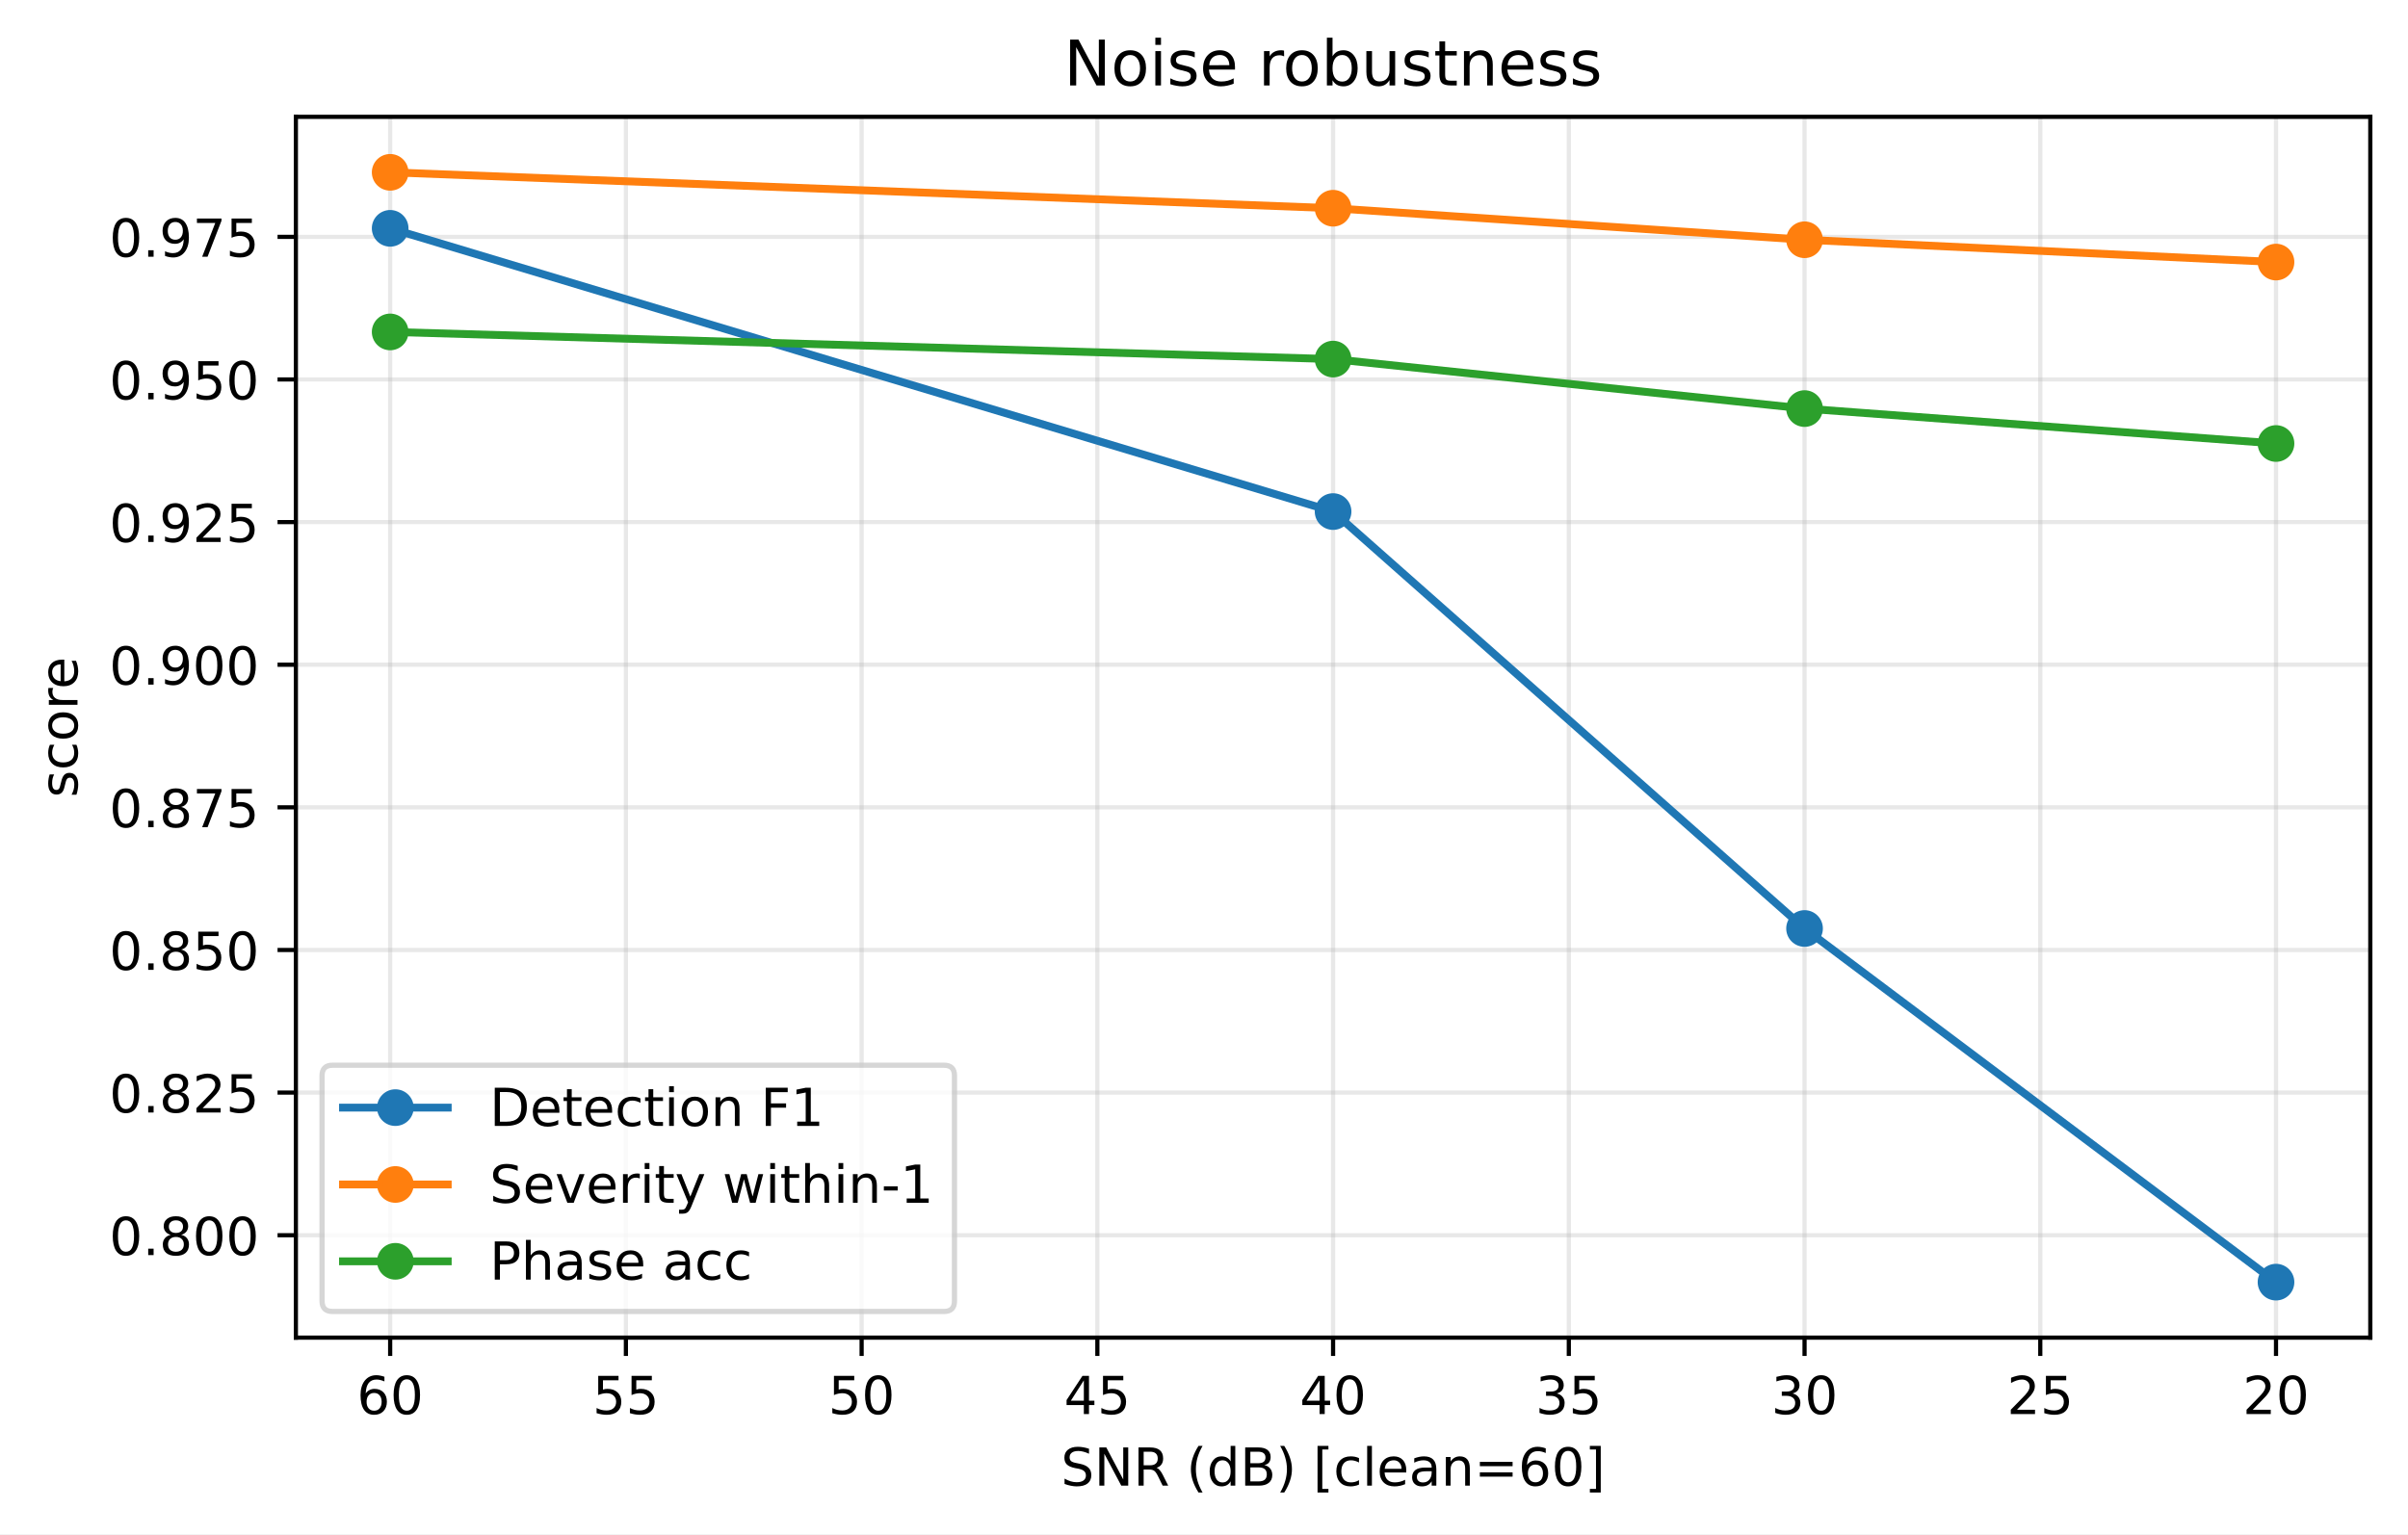
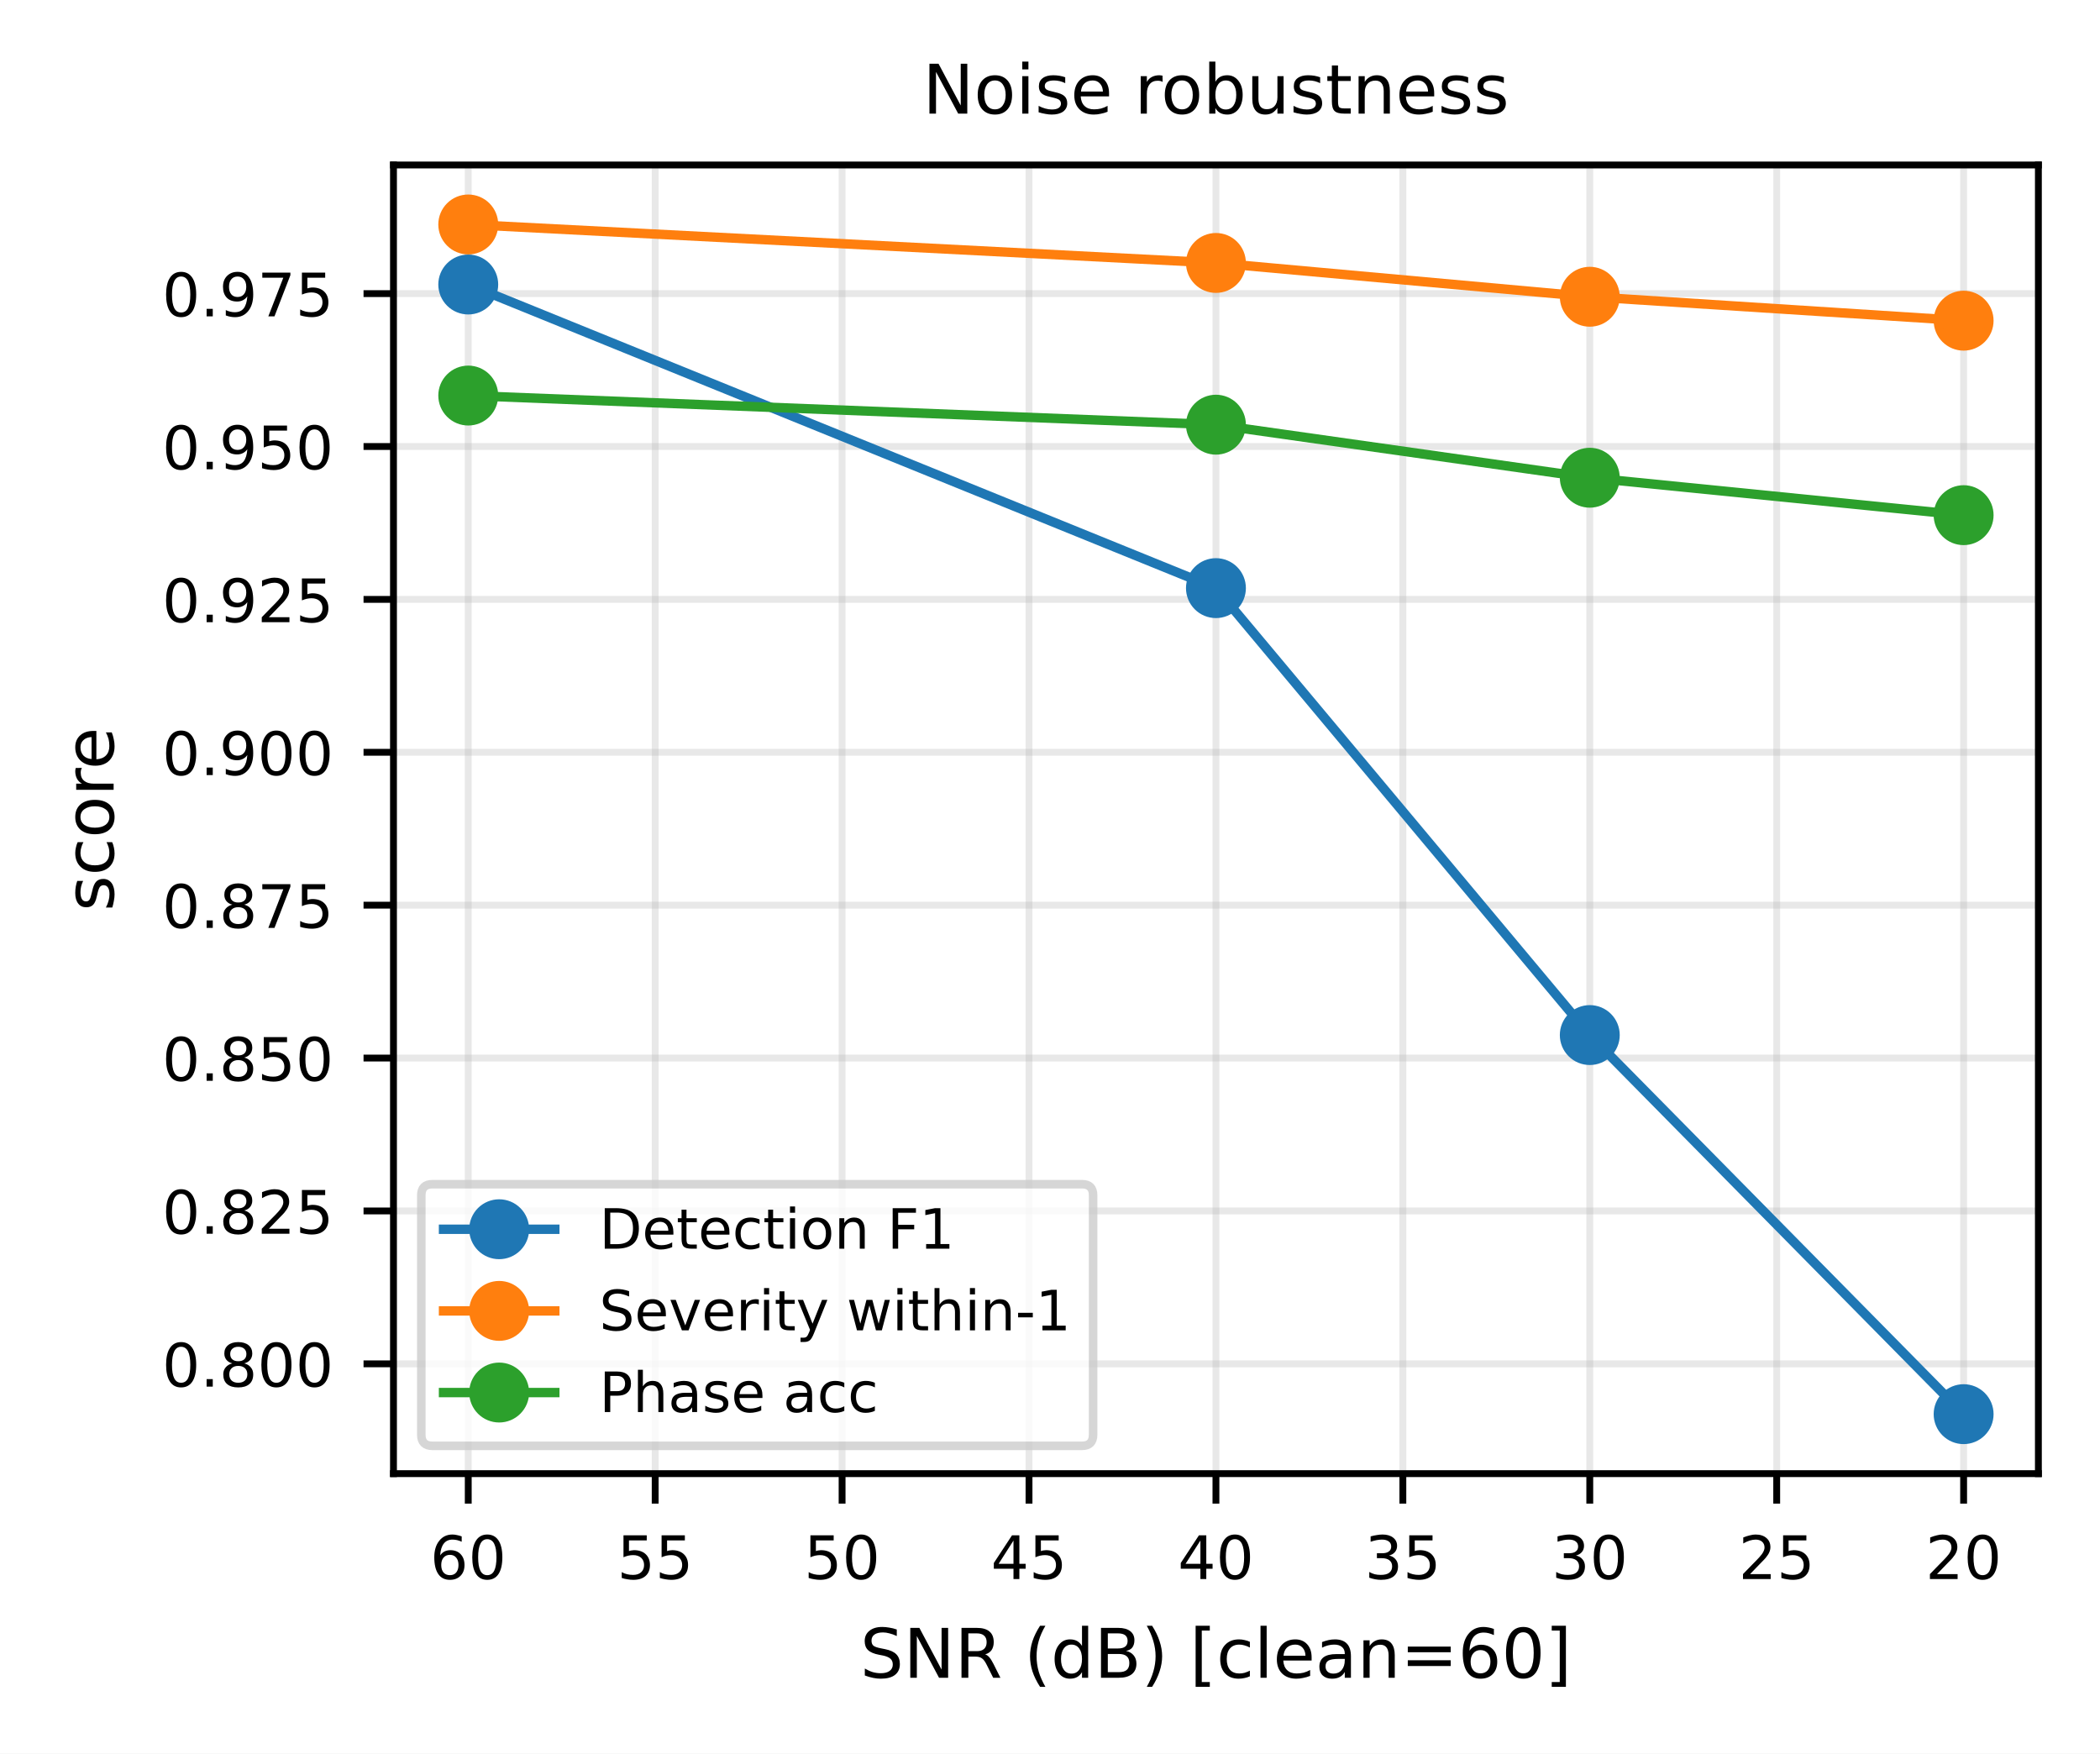
- <svg xmlns="http://www.w3.org/2000/svg" xmlns:xlink="http://www.w3.org/1999/xlink" width="459.881pt" height="293.074pt" viewBox="0 0 459.881 293.074" version="1.1">
+ <svg xmlns="http://www.w3.org/2000/svg" xmlns:xlink="http://www.w3.org/1999/xlink" width="245.402pt" height="204.916pt" viewBox="0 0 245.402 204.916" version="1.1">
  <defs>
    <style type="text/css">*{stroke-linejoin: round; stroke-linecap: butt}</style>
  </defs>
  <g id="figure_1">
    <g id="patch_1">
-       <path d="M 0 293.074  L 459.881 293.074  L 459.881 0  L 0 0  z " style="fill: #ffffff" />
+       <path d="M 0 204.916  L 245.402 204.916  L 245.402 0  L 0 0  z " style="fill: #ffffff" />
    </g>
    <g id="axes_1">
      <g id="patch_2">
-         <path d="M 56.506 255.518  L 452.681 255.518  L 452.681 22.318  L 56.506 22.318  z " style="fill: #ffffff" />
+         <path d="M 45.982 172.199  L 238.202 172.199  L 238.202 19.279  L 45.982 19.279  z " style="fill: #ffffff" />
      </g>
      <g id="matplotlib.axis_1">
        <g id="xtick_1">
          <g id="line2d_1">
-             <path d="M 434.673 255.518  L 434.673 22.318  " clip-path="url(#pcc6ae37f06)" style="fill: none; stroke: #b0b0b0; stroke-opacity: 0.3; stroke-width: 0.8; stroke-linecap: square" />
+             <path d="M 229.465 172.199  L 229.465 19.279  " clip-path="url(#p722c5119fc)" style="fill: none; stroke: #b0b0b0; stroke-opacity: 0.3; stroke-width: 0.8; stroke-linecap: square" />
          </g>
          <g id="line2d_2">
            <defs>
-               <path id="m6689cdfd81" d="M 0 0  L 0 3.5  " style="stroke: #000000; stroke-width: 0.8" />
+               <path id="mce02cebd17" d="M 0 0  L 0 3.5  " style="stroke: #000000; stroke-width: 0.8" />
            </defs>
            <g>
-               <use xlink:href="#m6689cdfd81" x="434.673" y="255.518" style="stroke: #000000; stroke-width: 0.8" />
+               <use xlink:href="#mce02cebd17" x="229.465" y="172.199" style="stroke: #000000; stroke-width: 0.8" />
            </g>
          </g>
          <g id="text_1">
-             <text style="font-size: 10px; font-family: 'DejaVu Sans', 'Bitstream Vera Sans', 'Computer Modern Sans Serif', 'Lucida Grande', 'Verdana', 'Geneva', 'Lucid', 'Arial', 'Helvetica', 'Avant Garde', sans-serif; text-anchor: middle" x="434.673" y="270.117" transform="rotate(-0 434.6733 270.1166)">20</text>
+             <text style="font-size: 7px; font-family: 'DejaVu Sans', 'Bitstream Vera Sans', 'Computer Modern Sans Serif', 'Lucida Grande', 'Verdana', 'Geneva', 'Lucid', 'Arial', 'Helvetica', 'Avant Garde', sans-serif; text-anchor: middle" x="229.465" y="184.518" transform="rotate(-0 229.4649 184.5177)">20</text>
          </g>
        </g>
        <g id="xtick_2">
          <g id="line2d_3">
-             <path d="M 389.653 255.518  L 389.653 22.318  " clip-path="url(#pcc6ae37f06)" style="fill: none; stroke: #b0b0b0; stroke-opacity: 0.3; stroke-width: 0.8; stroke-linecap: square" />
+             <path d="M 207.622 172.199  L 207.622 19.279  " clip-path="url(#p722c5119fc)" style="fill: none; stroke: #b0b0b0; stroke-opacity: 0.3; stroke-width: 0.8; stroke-linecap: square" />
          </g>
          <g id="line2d_4">
            <g>
-               <use xlink:href="#m6689cdfd81" x="389.653" y="255.518" style="stroke: #000000; stroke-width: 0.8" />
+               <use xlink:href="#mce02cebd17" x="207.622" y="172.199" style="stroke: #000000; stroke-width: 0.8" />
            </g>
          </g>
          <g id="text_2">
-             <text style="font-size: 10px; font-family: 'DejaVu Sans', 'Bitstream Vera Sans', 'Computer Modern Sans Serif', 'Lucida Grande', 'Verdana', 'Geneva', 'Lucid', 'Arial', 'Helvetica', 'Avant Garde', sans-serif; text-anchor: middle" x="389.653" y="270.117" transform="rotate(-0 389.6534 270.1166)">25</text>
+             <text style="font-size: 7px; font-family: 'DejaVu Sans', 'Bitstream Vera Sans', 'Computer Modern Sans Serif', 'Lucida Grande', 'Verdana', 'Geneva', 'Lucid', 'Arial', 'Helvetica', 'Avant Garde', sans-serif; text-anchor: middle" x="207.622" y="184.518" transform="rotate(-0 207.6217 184.5177)">25</text>
          </g>
        </g>
        <g id="xtick_3">
          <g id="line2d_5">
-             <path d="M 344.634 255.518  L 344.634 22.318  " clip-path="url(#pcc6ae37f06)" style="fill: none; stroke: #b0b0b0; stroke-opacity: 0.3; stroke-width: 0.8; stroke-linecap: square" />
+             <path d="M 185.779 172.199  L 185.779 19.279  " clip-path="url(#p722c5119fc)" style="fill: none; stroke: #b0b0b0; stroke-opacity: 0.3; stroke-width: 0.8; stroke-linecap: square" />
          </g>
          <g id="line2d_6">
            <g>
-               <use xlink:href="#m6689cdfd81" x="344.634" y="255.518" style="stroke: #000000; stroke-width: 0.8" />
+               <use xlink:href="#mce02cebd17" x="185.779" y="172.199" style="stroke: #000000; stroke-width: 0.8" />
            </g>
          </g>
          <g id="text_3">
-             <text style="font-size: 10px; font-family: 'DejaVu Sans', 'Bitstream Vera Sans', 'Computer Modern Sans Serif', 'Lucida Grande', 'Verdana', 'Geneva', 'Lucid', 'Arial', 'Helvetica', 'Avant Garde', sans-serif; text-anchor: middle" x="344.634" y="270.117" transform="rotate(-0 344.6335 270.1166)">30</text>
+             <text style="font-size: 7px; font-family: 'DejaVu Sans', 'Bitstream Vera Sans', 'Computer Modern Sans Serif', 'Lucida Grande', 'Verdana', 'Geneva', 'Lucid', 'Arial', 'Helvetica', 'Avant Garde', sans-serif; text-anchor: middle" x="185.779" y="184.518" transform="rotate(-0 185.7786 184.5177)">30</text>
          </g>
        </g>
        <g id="xtick_4">
          <g id="line2d_7">
-             <path d="M 299.614 255.518  L 299.614 22.318  " clip-path="url(#pcc6ae37f06)" style="fill: none; stroke: #b0b0b0; stroke-opacity: 0.3; stroke-width: 0.8; stroke-linecap: square" />
+             <path d="M 163.935 172.199  L 163.935 19.279  " clip-path="url(#p722c5119fc)" style="fill: none; stroke: #b0b0b0; stroke-opacity: 0.3; stroke-width: 0.8; stroke-linecap: square" />
          </g>
          <g id="line2d_8">
            <g>
-               <use xlink:href="#m6689cdfd81" x="299.614" y="255.518" style="stroke: #000000; stroke-width: 0.8" />
+               <use xlink:href="#mce02cebd17" x="163.935" y="172.199" style="stroke: #000000; stroke-width: 0.8" />
            </g>
          </g>
          <g id="text_4">
-             <text style="font-size: 10px; font-family: 'DejaVu Sans', 'Bitstream Vera Sans', 'Computer Modern Sans Serif', 'Lucida Grande', 'Verdana', 'Geneva', 'Lucid', 'Arial', 'Helvetica', 'Avant Garde', sans-serif; text-anchor: middle" x="299.614" y="270.117" transform="rotate(-0 299.6136 270.1166)">35</text>
+             <text style="font-size: 7px; font-family: 'DejaVu Sans', 'Bitstream Vera Sans', 'Computer Modern Sans Serif', 'Lucida Grande', 'Verdana', 'Geneva', 'Lucid', 'Arial', 'Helvetica', 'Avant Garde', sans-serif; text-anchor: middle" x="163.935" y="184.518" transform="rotate(-0 163.9354 184.5177)">35</text>
          </g>
        </g>
        <g id="xtick_5">
          <g id="line2d_9">
-             <path d="M 254.594 255.518  L 254.594 22.318  " clip-path="url(#pcc6ae37f06)" style="fill: none; stroke: #b0b0b0; stroke-opacity: 0.3; stroke-width: 0.8; stroke-linecap: square" />
+             <path d="M 142.092 172.199  L 142.092 19.279  " clip-path="url(#p722c5119fc)" style="fill: none; stroke: #b0b0b0; stroke-opacity: 0.3; stroke-width: 0.8; stroke-linecap: square" />
          </g>
          <g id="line2d_10">
            <g>
-               <use xlink:href="#m6689cdfd81" x="254.594" y="255.518" style="stroke: #000000; stroke-width: 0.8" />
+               <use xlink:href="#mce02cebd17" x="142.092" y="172.199" style="stroke: #000000; stroke-width: 0.8" />
            </g>
          </g>
          <g id="text_5">
-             <text style="font-size: 10px; font-family: 'DejaVu Sans', 'Bitstream Vera Sans', 'Computer Modern Sans Serif', 'Lucida Grande', 'Verdana', 'Geneva', 'Lucid', 'Arial', 'Helvetica', 'Avant Garde', sans-serif; text-anchor: middle" x="254.594" y="270.117" transform="rotate(-0 254.5938 270.1166)">40</text>
+             <text style="font-size: 7px; font-family: 'DejaVu Sans', 'Bitstream Vera Sans', 'Computer Modern Sans Serif', 'Lucida Grande', 'Verdana', 'Geneva', 'Lucid', 'Arial', 'Helvetica', 'Avant Garde', sans-serif; text-anchor: middle" x="142.092" y="184.518" transform="rotate(-0 142.0922 184.5177)">40</text>
          </g>
        </g>
        <g id="xtick_6">
          <g id="line2d_11">
-             <path d="M 209.574 255.518  L 209.574 22.318  " clip-path="url(#pcc6ae37f06)" style="fill: none; stroke: #b0b0b0; stroke-opacity: 0.3; stroke-width: 0.8; stroke-linecap: square" />
+             <path d="M 120.249 172.199  L 120.249 19.279  " clip-path="url(#p722c5119fc)" style="fill: none; stroke: #b0b0b0; stroke-opacity: 0.3; stroke-width: 0.8; stroke-linecap: square" />
          </g>
          <g id="line2d_12">
            <g>
-               <use xlink:href="#m6689cdfd81" x="209.574" y="255.518" style="stroke: #000000; stroke-width: 0.8" />
+               <use xlink:href="#mce02cebd17" x="120.249" y="172.199" style="stroke: #000000; stroke-width: 0.8" />
            </g>
          </g>
          <g id="text_6">
-             <text style="font-size: 10px; font-family: 'DejaVu Sans', 'Bitstream Vera Sans', 'Computer Modern Sans Serif', 'Lucida Grande', 'Verdana', 'Geneva', 'Lucid', 'Arial', 'Helvetica', 'Avant Garde', sans-serif; text-anchor: middle" x="209.574" y="270.117" transform="rotate(-0 209.5739 270.1166)">45</text>
+             <text style="font-size: 7px; font-family: 'DejaVu Sans', 'Bitstream Vera Sans', 'Computer Modern Sans Serif', 'Lucida Grande', 'Verdana', 'Geneva', 'Lucid', 'Arial', 'Helvetica', 'Avant Garde', sans-serif; text-anchor: middle" x="120.249" y="184.518" transform="rotate(-0 120.249 184.5177)">45</text>
          </g>
        </g>
        <g id="xtick_7">
          <g id="line2d_13">
-             <path d="M 164.554 255.518  L 164.554 22.318  " clip-path="url(#pcc6ae37f06)" style="fill: none; stroke: #b0b0b0; stroke-opacity: 0.3; stroke-width: 0.8; stroke-linecap: square" />
+             <path d="M 98.406 172.199  L 98.406 19.279  " clip-path="url(#p722c5119fc)" style="fill: none; stroke: #b0b0b0; stroke-opacity: 0.3; stroke-width: 0.8; stroke-linecap: square" />
          </g>
          <g id="line2d_14">
            <g>
-               <use xlink:href="#m6689cdfd81" x="164.554" y="255.518" style="stroke: #000000; stroke-width: 0.8" />
+               <use xlink:href="#mce02cebd17" x="98.406" y="172.199" style="stroke: #000000; stroke-width: 0.8" />
            </g>
          </g>
          <g id="text_7">
-             <text style="font-size: 10px; font-family: 'DejaVu Sans', 'Bitstream Vera Sans', 'Computer Modern Sans Serif', 'Lucida Grande', 'Verdana', 'Geneva', 'Lucid', 'Arial', 'Helvetica', 'Avant Garde', sans-serif; text-anchor: middle" x="164.554" y="270.117" transform="rotate(-0 164.554 270.1166)">50</text>
+             <text style="font-size: 7px; font-family: 'DejaVu Sans', 'Bitstream Vera Sans', 'Computer Modern Sans Serif', 'Lucida Grande', 'Verdana', 'Geneva', 'Lucid', 'Arial', 'Helvetica', 'Avant Garde', sans-serif; text-anchor: middle" x="98.406" y="184.518" transform="rotate(-0 98.40582 184.5177)">50</text>
          </g>
        </g>
        <g id="xtick_8">
          <g id="line2d_15">
-             <path d="M 119.534 255.518  L 119.534 22.318  " clip-path="url(#pcc6ae37f06)" style="fill: none; stroke: #b0b0b0; stroke-opacity: 0.3; stroke-width: 0.8; stroke-linecap: square" />
+             <path d="M 76.563 172.199  L 76.563 19.279  " clip-path="url(#p722c5119fc)" style="fill: none; stroke: #b0b0b0; stroke-opacity: 0.3; stroke-width: 0.8; stroke-linecap: square" />
          </g>
          <g id="line2d_16">
            <g>
-               <use xlink:href="#m6689cdfd81" x="119.534" y="255.518" style="stroke: #000000; stroke-width: 0.8" />
+               <use xlink:href="#mce02cebd17" x="76.563" y="172.199" style="stroke: #000000; stroke-width: 0.8" />
            </g>
          </g>
          <g id="text_8">
-             <text style="font-size: 10px; font-family: 'DejaVu Sans', 'Bitstream Vera Sans', 'Computer Modern Sans Serif', 'Lucida Grande', 'Verdana', 'Geneva', 'Lucid', 'Arial', 'Helvetica', 'Avant Garde', sans-serif; text-anchor: middle" x="119.534" y="270.117" transform="rotate(-0 119.5341 270.1166)">55</text>
+             <text style="font-size: 7px; font-family: 'DejaVu Sans', 'Bitstream Vera Sans', 'Computer Modern Sans Serif', 'Lucida Grande', 'Verdana', 'Geneva', 'Lucid', 'Arial', 'Helvetica', 'Avant Garde', sans-serif; text-anchor: middle" x="76.563" y="184.518" transform="rotate(-0 76.56264 184.5177)">55</text>
          </g>
        </g>
        <g id="xtick_9">
          <g id="line2d_17">
-             <path d="M 74.514 255.518  L 74.514 22.318  " clip-path="url(#pcc6ae37f06)" style="fill: none; stroke: #b0b0b0; stroke-opacity: 0.3; stroke-width: 0.8; stroke-linecap: square" />
+             <path d="M 54.719 172.199  L 54.719 19.279  " clip-path="url(#p722c5119fc)" style="fill: none; stroke: #b0b0b0; stroke-opacity: 0.3; stroke-width: 0.8; stroke-linecap: square" />
          </g>
          <g id="line2d_18">
            <g>
-               <use xlink:href="#m6689cdfd81" x="74.514" y="255.518" style="stroke: #000000; stroke-width: 0.8" />
+               <use xlink:href="#mce02cebd17" x="54.719" y="172.199" style="stroke: #000000; stroke-width: 0.8" />
            </g>
          </g>
          <g id="text_9">
-             <text style="font-size: 10px; font-family: 'DejaVu Sans', 'Bitstream Vera Sans', 'Computer Modern Sans Serif', 'Lucida Grande', 'Verdana', 'Geneva', 'Lucid', 'Arial', 'Helvetica', 'Avant Garde', sans-serif; text-anchor: middle" x="74.514" y="270.117" transform="rotate(-0 74.51421 270.1166)">60</text>
+             <text style="font-size: 7px; font-family: 'DejaVu Sans', 'Bitstream Vera Sans', 'Computer Modern Sans Serif', 'Lucida Grande', 'Verdana', 'Geneva', 'Lucid', 'Arial', 'Helvetica', 'Avant Garde', sans-serif; text-anchor: middle" x="54.719" y="184.518" transform="rotate(-0 54.71946 184.5177)">60</text>
          </g>
        </g>
        <g id="text_10">
-           <text style="font-size: 10px; font-family: 'DejaVu Sans', 'Bitstream Vera Sans', 'Computer Modern Sans Serif', 'Lucida Grande', 'Verdana', 'Geneva', 'Lucid', 'Arial', 'Helvetica', 'Avant Garde', sans-serif; text-anchor: middle" x="254.594" y="283.795" transform="rotate(-0 254.5938 283.7947)">SNR (dB)  [clean=60]</text>
+           <text style="font-size: 8px; font-family: 'DejaVu Sans', 'Bitstream Vera Sans', 'Computer Modern Sans Serif', 'Lucida Grande', 'Verdana', 'Geneva', 'Lucid', 'Arial', 'Helvetica', 'Avant Garde', sans-serif; text-anchor: middle" x="142.092" y="196.052" transform="rotate(-0 142.0922 196.0522)">SNR (dB)  [clean=60]</text>
        </g>
      </g>
      <g id="matplotlib.axis_2">
        <g id="ytick_1">
          <g id="line2d_19">
-             <path d="M 56.506 235.954  L 452.681 235.954  " clip-path="url(#pcc6ae37f06)" style="fill: none; stroke: #b0b0b0; stroke-opacity: 0.3; stroke-width: 0.8; stroke-linecap: square" />
+             <path d="M 45.982 159.37  L 238.202 159.37  " clip-path="url(#p722c5119fc)" style="fill: none; stroke: #b0b0b0; stroke-opacity: 0.3; stroke-width: 0.8; stroke-linecap: square" />
          </g>
          <g id="line2d_20">
            <defs>
-               <path id="m08c1f293aa" d="M 0 0  L -3.5 0  " style="stroke: #000000; stroke-width: 0.8" />
+               <path id="mf2270fe133" d="M 0 0  L -3.5 0  " style="stroke: #000000; stroke-width: 0.8" />
            </defs>
            <g>
-               <use xlink:href="#m08c1f293aa" x="56.506" y="235.954" style="stroke: #000000; stroke-width: 0.8" />
+               <use xlink:href="#mf2270fe133" x="45.982" y="159.37" style="stroke: #000000; stroke-width: 0.8" />
            </g>
          </g>
          <g id="text_11">
-             <text style="font-size: 10px; font-family: 'DejaVu Sans', 'Bitstream Vera Sans', 'Computer Modern Sans Serif', 'Lucida Grande', 'Verdana', 'Geneva', 'Lucid', 'Arial', 'Helvetica', 'Avant Garde', sans-serif; text-anchor: end" x="49.506" y="239.754" transform="rotate(-0 49.50625 239.7535)">0.800</text>
+             <text style="font-size: 7px; font-family: 'DejaVu Sans', 'Bitstream Vera Sans', 'Computer Modern Sans Serif', 'Lucida Grande', 'Verdana', 'Geneva', 'Lucid', 'Arial', 'Helvetica', 'Avant Garde', sans-serif; text-anchor: end" x="38.982" y="162.029" transform="rotate(-0 38.98219 162.0293)">0.800</text>
          </g>
        </g>
        <g id="ytick_2">
          <g id="line2d_21">
-             <path d="M 56.506 208.71  L 452.681 208.71  " clip-path="url(#pcc6ae37f06)" style="fill: none; stroke: #b0b0b0; stroke-opacity: 0.3; stroke-width: 0.8; stroke-linecap: square" />
+             <path d="M 45.982 141.504  L 238.202 141.504  " clip-path="url(#p722c5119fc)" style="fill: none; stroke: #b0b0b0; stroke-opacity: 0.3; stroke-width: 0.8; stroke-linecap: square" />
          </g>
          <g id="line2d_22">
            <g>
-               <use xlink:href="#m08c1f293aa" x="56.506" y="208.71" style="stroke: #000000; stroke-width: 0.8" />
+               <use xlink:href="#mf2270fe133" x="45.982" y="141.504" style="stroke: #000000; stroke-width: 0.8" />
            </g>
          </g>
          <g id="text_12">
-             <text style="font-size: 10px; font-family: 'DejaVu Sans', 'Bitstream Vera Sans', 'Computer Modern Sans Serif', 'Lucida Grande', 'Verdana', 'Geneva', 'Lucid', 'Arial', 'Helvetica', 'Avant Garde', sans-serif; text-anchor: end" x="49.506" y="212.509" transform="rotate(-0 49.50625 212.509)">0.825</text>
+             <text style="font-size: 7px; font-family: 'DejaVu Sans', 'Bitstream Vera Sans', 'Computer Modern Sans Serif', 'Lucida Grande', 'Verdana', 'Geneva', 'Lucid', 'Arial', 'Helvetica', 'Avant Garde', sans-serif; text-anchor: end" x="38.982" y="144.164" transform="rotate(-0 38.98219 144.1638)">0.825</text>
          </g>
        </g>
        <g id="ytick_3">
          <g id="line2d_23">
-             <path d="M 56.506 181.465  L 452.681 181.465  " clip-path="url(#pcc6ae37f06)" style="fill: none; stroke: #b0b0b0; stroke-opacity: 0.3; stroke-width: 0.8; stroke-linecap: square" />
+             <path d="M 45.982 123.639  L 238.202 123.639  " clip-path="url(#p722c5119fc)" style="fill: none; stroke: #b0b0b0; stroke-opacity: 0.3; stroke-width: 0.8; stroke-linecap: square" />
          </g>
          <g id="line2d_24">
            <g>
-               <use xlink:href="#m08c1f293aa" x="56.506" y="181.465" style="stroke: #000000; stroke-width: 0.8" />
+               <use xlink:href="#mf2270fe133" x="45.982" y="123.639" style="stroke: #000000; stroke-width: 0.8" />
            </g>
          </g>
          <g id="text_13">
-             <text style="font-size: 10px; font-family: 'DejaVu Sans', 'Bitstream Vera Sans', 'Computer Modern Sans Serif', 'Lucida Grande', 'Verdana', 'Geneva', 'Lucid', 'Arial', 'Helvetica', 'Avant Garde', sans-serif; text-anchor: end" x="49.506" y="185.265" transform="rotate(-0 49.50625 185.2646)">0.850</text>
+             <text style="font-size: 7px; font-family: 'DejaVu Sans', 'Bitstream Vera Sans', 'Computer Modern Sans Serif', 'Lucida Grande', 'Verdana', 'Geneva', 'Lucid', 'Arial', 'Helvetica', 'Avant Garde', sans-serif; text-anchor: end" x="38.982" y="126.298" transform="rotate(-0 38.98219 126.2984)">0.850</text>
          </g>
        </g>
        <g id="ytick_4">
          <g id="line2d_25">
-             <path d="M 56.506 154.221  L 452.681 154.221  " clip-path="url(#pcc6ae37f06)" style="fill: none; stroke: #b0b0b0; stroke-opacity: 0.3; stroke-width: 0.8; stroke-linecap: square" />
+             <path d="M 45.982 105.773  L 238.202 105.773  " clip-path="url(#p722c5119fc)" style="fill: none; stroke: #b0b0b0; stroke-opacity: 0.3; stroke-width: 0.8; stroke-linecap: square" />
          </g>
          <g id="line2d_26">
            <g>
-               <use xlink:href="#m08c1f293aa" x="56.506" y="154.221" style="stroke: #000000; stroke-width: 0.8" />
+               <use xlink:href="#mf2270fe133" x="45.982" y="105.773" style="stroke: #000000; stroke-width: 0.8" />
            </g>
          </g>
          <g id="text_14">
-             <text style="font-size: 10px; font-family: 'DejaVu Sans', 'Bitstream Vera Sans', 'Computer Modern Sans Serif', 'Lucida Grande', 'Verdana', 'Geneva', 'Lucid', 'Arial', 'Helvetica', 'Avant Garde', sans-serif; text-anchor: end" x="49.506" y="158.02" transform="rotate(-0 49.50625 158.0201)">0.875</text>
+             <text style="font-size: 7px; font-family: 'DejaVu Sans', 'Bitstream Vera Sans', 'Computer Modern Sans Serif', 'Lucida Grande', 'Verdana', 'Geneva', 'Lucid', 'Arial', 'Helvetica', 'Avant Garde', sans-serif; text-anchor: end" x="38.982" y="108.433" transform="rotate(-0 38.98219 108.4329)">0.875</text>
          </g>
        </g>
        <g id="ytick_5">
          <g id="line2d_27">
-             <path d="M 56.506 126.976  L 452.681 126.976  " clip-path="url(#pcc6ae37f06)" style="fill: none; stroke: #b0b0b0; stroke-opacity: 0.3; stroke-width: 0.8; stroke-linecap: square" />
+             <path d="M 45.982 87.908  L 238.202 87.908  " clip-path="url(#p722c5119fc)" style="fill: none; stroke: #b0b0b0; stroke-opacity: 0.3; stroke-width: 0.8; stroke-linecap: square" />
          </g>
          <g id="line2d_28">
            <g>
-               <use xlink:href="#m08c1f293aa" x="56.506" y="126.976" style="stroke: #000000; stroke-width: 0.8" />
+               <use xlink:href="#mf2270fe133" x="45.982" y="87.908" style="stroke: #000000; stroke-width: 0.8" />
            </g>
          </g>
          <g id="text_15">
-             <text style="font-size: 10px; font-family: 'DejaVu Sans', 'Bitstream Vera Sans', 'Computer Modern Sans Serif', 'Lucida Grande', 'Verdana', 'Geneva', 'Lucid', 'Arial', 'Helvetica', 'Avant Garde', sans-serif; text-anchor: end" x="49.506" y="130.776" transform="rotate(-0 49.50625 130.7756)">0.900</text>
+             <text style="font-size: 7px; font-family: 'DejaVu Sans', 'Bitstream Vera Sans', 'Computer Modern Sans Serif', 'Lucida Grande', 'Verdana', 'Geneva', 'Lucid', 'Arial', 'Helvetica', 'Avant Garde', sans-serif; text-anchor: end" x="38.982" y="90.567" transform="rotate(-0 38.98219 90.56747)">0.900</text>
          </g>
        </g>
        <g id="ytick_6">
          <g id="line2d_29">
-             <path d="M 56.506 99.732  L 452.681 99.732  " clip-path="url(#pcc6ae37f06)" style="fill: none; stroke: #b0b0b0; stroke-opacity: 0.3; stroke-width: 0.8; stroke-linecap: square" />
+             <path d="M 45.982 70.043  L 238.202 70.043  " clip-path="url(#p722c5119fc)" style="fill: none; stroke: #b0b0b0; stroke-opacity: 0.3; stroke-width: 0.8; stroke-linecap: square" />
          </g>
          <g id="line2d_30">
            <g>
-               <use xlink:href="#m08c1f293aa" x="56.506" y="99.732" style="stroke: #000000; stroke-width: 0.8" />
+               <use xlink:href="#mf2270fe133" x="45.982" y="70.043" style="stroke: #000000; stroke-width: 0.8" />
            </g>
          </g>
          <g id="text_16">
-             <text style="font-size: 10px; font-family: 'DejaVu Sans', 'Bitstream Vera Sans', 'Computer Modern Sans Serif', 'Lucida Grande', 'Verdana', 'Geneva', 'Lucid', 'Arial', 'Helvetica', 'Avant Garde', sans-serif; text-anchor: end" x="49.506" y="103.531" transform="rotate(-0 49.50625 103.5312)">0.925</text>
+             <text style="font-size: 7px; font-family: 'DejaVu Sans', 'Bitstream Vera Sans', 'Computer Modern Sans Serif', 'Lucida Grande', 'Verdana', 'Geneva', 'Lucid', 'Arial', 'Helvetica', 'Avant Garde', sans-serif; text-anchor: end" x="38.982" y="72.702" transform="rotate(-0 38.98219 72.70202)">0.925</text>
          </g>
        </g>
        <g id="ytick_7">
          <g id="line2d_31">
-             <path d="M 56.506 72.487  L 452.681 72.487  " clip-path="url(#pcc6ae37f06)" style="fill: none; stroke: #b0b0b0; stroke-opacity: 0.3; stroke-width: 0.8; stroke-linecap: square" />
+             <path d="M 45.982 52.177  L 238.202 52.177  " clip-path="url(#p722c5119fc)" style="fill: none; stroke: #b0b0b0; stroke-opacity: 0.3; stroke-width: 0.8; stroke-linecap: square" />
          </g>
          <g id="line2d_32">
            <g>
-               <use xlink:href="#m08c1f293aa" x="56.506" y="72.487" style="stroke: #000000; stroke-width: 0.8" />
+               <use xlink:href="#mf2270fe133" x="45.982" y="52.177" style="stroke: #000000; stroke-width: 0.8" />
            </g>
          </g>
          <g id="text_17">
-             <text style="font-size: 10px; font-family: 'DejaVu Sans', 'Bitstream Vera Sans', 'Computer Modern Sans Serif', 'Lucida Grande', 'Verdana', 'Geneva', 'Lucid', 'Arial', 'Helvetica', 'Avant Garde', sans-serif; text-anchor: end" x="49.506" y="76.287" transform="rotate(-0 49.50625 76.28669)">0.950</text>
+             <text style="font-size: 7px; font-family: 'DejaVu Sans', 'Bitstream Vera Sans', 'Computer Modern Sans Serif', 'Lucida Grande', 'Verdana', 'Geneva', 'Lucid', 'Arial', 'Helvetica', 'Avant Garde', sans-serif; text-anchor: end" x="38.982" y="54.837" transform="rotate(-0 38.98219 54.83656)">0.950</text>
          </g>
        </g>
        <g id="ytick_8">
          <g id="line2d_33">
-             <path d="M 56.506 45.243  L 452.681 45.243  " clip-path="url(#pcc6ae37f06)" style="fill: none; stroke: #b0b0b0; stroke-opacity: 0.3; stroke-width: 0.8; stroke-linecap: square" />
+             <path d="M 45.982 34.312  L 238.202 34.312  " clip-path="url(#p722c5119fc)" style="fill: none; stroke: #b0b0b0; stroke-opacity: 0.3; stroke-width: 0.8; stroke-linecap: square" />
          </g>
          <g id="line2d_34">
            <g>
-               <use xlink:href="#m08c1f293aa" x="56.506" y="45.243" style="stroke: #000000; stroke-width: 0.8" />
+               <use xlink:href="#mf2270fe133" x="45.982" y="34.312" style="stroke: #000000; stroke-width: 0.8" />
            </g>
          </g>
          <g id="text_18">
-             <text style="font-size: 10px; font-family: 'DejaVu Sans', 'Bitstream Vera Sans', 'Computer Modern Sans Serif', 'Lucida Grande', 'Verdana', 'Geneva', 'Lucid', 'Arial', 'Helvetica', 'Avant Garde', sans-serif; text-anchor: end" x="49.506" y="49.042" transform="rotate(-0 49.50625 49.04222)">0.975</text>
+             <text style="font-size: 7px; font-family: 'DejaVu Sans', 'Bitstream Vera Sans', 'Computer Modern Sans Serif', 'Lucida Grande', 'Verdana', 'Geneva', 'Lucid', 'Arial', 'Helvetica', 'Avant Garde', sans-serif; text-anchor: end" x="38.982" y="36.971" transform="rotate(-0 38.98219 36.9711)">0.975</text>
          </g>
        </g>
        <g id="text_19">
-           <text style="font-size: 10px; font-family: 'DejaVu Sans', 'Bitstream Vera Sans', 'Computer Modern Sans Serif', 'Lucida Grande', 'Verdana', 'Geneva', 'Lucid', 'Arial', 'Helvetica', 'Avant Garde', sans-serif; text-anchor: middle" x="14.798" y="138.918" transform="rotate(-90 14.79844 138.9181)">score</text>
+           <text style="font-size: 8px; font-family: 'DejaVu Sans', 'Bitstream Vera Sans', 'Computer Modern Sans Serif', 'Lucida Grande', 'Verdana', 'Geneva', 'Lucid', 'Arial', 'Helvetica', 'Avant Garde', sans-serif; text-anchor: middle" x="13.279" y="95.739" transform="rotate(-90 13.27875 95.73875)">score</text>
        </g>
      </g>
      <g id="line2d_35">
-         <path d="M 74.514 43.617  L 254.594 97.721  L 344.634 177.364  L 434.673 244.918  " clip-path="url(#pcc6ae37f06)" style="fill: none; stroke: #1f77b4; stroke-width: 1.5; stroke-linecap: square" />
+         <path d="M 54.719 33.246  L 142.092 68.724  L 185.779 120.95  L 229.465 165.248  " clip-path="url(#p722c5119fc)" style="fill: none; stroke: #1f77b4; stroke-width: 1.1; stroke-linecap: square" />
        <defs>
-           <path id="mc76f4d896f" d="M 0 3  C 0.796 3 1.559 2.684 2.121 2.121  C 2.684 1.559 3 0.796 3 0  C 3 -0.796 2.684 -1.559 2.121 -2.121  C 1.559 -2.684 0.796 -3 0 -3  C -0.796 -3 -1.559 -2.684 -2.121 -2.121  C -2.684 -1.559 -3 -0.796 -3 0  C -3 0.796 -2.684 1.559 -2.121 2.121  C -1.559 2.684 -0.796 3 0 3  z " style="stroke: #1f77b4" />
+           <path id="m351134de19" d="M 0 3  C 0.796 3 1.559 2.684 2.121 2.121  C 2.684 1.559 3 0.796 3 0  C 3 -0.796 2.684 -1.559 2.121 -2.121  C 1.559 -2.684 0.796 -3 0 -3  C -0.796 -3 -1.559 -2.684 -2.121 -2.121  C -2.684 -1.559 -3 -0.796 -3 0  C -3 0.796 -2.684 1.559 -2.121 2.121  C -1.559 2.684 -0.796 3 0 3  z " style="stroke: #1f77b4" />
        </defs>
-         <g clip-path="url(#pcc6ae37f06)">
-           <use xlink:href="#mc76f4d896f" x="74.514" y="43.617" style="fill: #1f77b4; stroke: #1f77b4" />
-           <use xlink:href="#mc76f4d896f" x="254.594" y="97.721" style="fill: #1f77b4; stroke: #1f77b4" />
-           <use xlink:href="#mc76f4d896f" x="344.634" y="177.364" style="fill: #1f77b4; stroke: #1f77b4" />
-           <use xlink:href="#mc76f4d896f" x="434.673" y="244.918" style="fill: #1f77b4; stroke: #1f77b4" />
+         <g clip-path="url(#p722c5119fc)">
+           <use xlink:href="#m351134de19" x="54.719" y="33.246" style="fill: #1f77b4; stroke: #1f77b4" />
+           <use xlink:href="#m351134de19" x="142.092" y="68.724" style="fill: #1f77b4; stroke: #1f77b4" />
+           <use xlink:href="#m351134de19" x="185.779" y="120.95" style="fill: #1f77b4; stroke: #1f77b4" />
+           <use xlink:href="#m351134de19" x="229.465" y="165.248" style="fill: #1f77b4; stroke: #1f77b4" />
        </g>
      </g>
      <g id="line2d_36">
-         <path d="M 74.514 32.918  L 254.594 39.776  L 344.634 45.799  L 434.673 50.062  " clip-path="url(#pcc6ae37f06)" style="fill: none; stroke: #ff7f0e; stroke-width: 1.5; stroke-linecap: square" />
+         <path d="M 54.719 26.23  L 142.092 30.726  L 185.779 34.676  L 229.465 37.472  " clip-path="url(#p722c5119fc)" style="fill: none; stroke: #ff7f0e; stroke-width: 1.1; stroke-linecap: square" />
        <defs>
-           <path id="mf5de6e1c6e" d="M 0 3  C 0.796 3 1.559 2.684 2.121 2.121  C 2.684 1.559 3 0.796 3 0  C 3 -0.796 2.684 -1.559 2.121 -2.121  C 1.559 -2.684 0.796 -3 0 -3  C -0.796 -3 -1.559 -2.684 -2.121 -2.121  C -2.684 -1.559 -3 -0.796 -3 0  C -3 0.796 -2.684 1.559 -2.121 2.121  C -1.559 2.684 -0.796 3 0 3  z " style="stroke: #ff7f0e" />
+           <path id="m8369bb7008" d="M 0 3  C 0.796 3 1.559 2.684 2.121 2.121  C 2.684 1.559 3 0.796 3 0  C 3 -0.796 2.684 -1.559 2.121 -2.121  C 1.559 -2.684 0.796 -3 0 -3  C -0.796 -3 -1.559 -2.684 -2.121 -2.121  C -2.684 -1.559 -3 -0.796 -3 0  C -3 0.796 -2.684 1.559 -2.121 2.121  C -1.559 2.684 -0.796 3 0 3  z " style="stroke: #ff7f0e" />
        </defs>
-         <g clip-path="url(#pcc6ae37f06)">
-           <use xlink:href="#mf5de6e1c6e" x="74.514" y="32.918" style="fill: #ff7f0e; stroke: #ff7f0e" />
-           <use xlink:href="#mf5de6e1c6e" x="254.594" y="39.776" style="fill: #ff7f0e; stroke: #ff7f0e" />
-           <use xlink:href="#mf5de6e1c6e" x="344.634" y="45.799" style="fill: #ff7f0e; stroke: #ff7f0e" />
-           <use xlink:href="#mf5de6e1c6e" x="434.673" y="50.062" style="fill: #ff7f0e; stroke: #ff7f0e" />
+         <g clip-path="url(#p722c5119fc)">
+           <use xlink:href="#m8369bb7008" x="54.719" y="26.23" style="fill: #ff7f0e; stroke: #ff7f0e" />
+           <use xlink:href="#m8369bb7008" x="142.092" y="30.726" style="fill: #ff7f0e; stroke: #ff7f0e" />
+           <use xlink:href="#m8369bb7008" x="185.779" y="34.676" style="fill: #ff7f0e; stroke: #ff7f0e" />
+           <use xlink:href="#m8369bb7008" x="229.465" y="37.472" style="fill: #ff7f0e; stroke: #ff7f0e" />
        </g>
      </g>
      <g id="line2d_37">
-         <path d="M 74.514 63.406  L 254.594 68.595  L 344.634 78.048  L 434.673 84.72  " clip-path="url(#pcc6ae37f06)" style="fill: none; stroke: #2ca02c; stroke-width: 1.5; stroke-linecap: square" />
+         <path d="M 54.719 46.222  L 142.092 49.625  L 185.779 55.823  L 229.465 60.198  " clip-path="url(#p722c5119fc)" style="fill: none; stroke: #2ca02c; stroke-width: 1.1; stroke-linecap: square" />
        <defs>
-           <path id="mc2c74e707f" d="M 0 3  C 0.796 3 1.559 2.684 2.121 2.121  C 2.684 1.559 3 0.796 3 0  C 3 -0.796 2.684 -1.559 2.121 -2.121  C 1.559 -2.684 0.796 -3 0 -3  C -0.796 -3 -1.559 -2.684 -2.121 -2.121  C -2.684 -1.559 -3 -0.796 -3 0  C -3 0.796 -2.684 1.559 -2.121 2.121  C -1.559 2.684 -0.796 3 0 3  z " style="stroke: #2ca02c" />
+           <path id="m27aada3766" d="M 0 3  C 0.796 3 1.559 2.684 2.121 2.121  C 2.684 1.559 3 0.796 3 0  C 3 -0.796 2.684 -1.559 2.121 -2.121  C 1.559 -2.684 0.796 -3 0 -3  C -0.796 -3 -1.559 -2.684 -2.121 -2.121  C -2.684 -1.559 -3 -0.796 -3 0  C -3 0.796 -2.684 1.559 -2.121 2.121  C -1.559 2.684 -0.796 3 0 3  z " style="stroke: #2ca02c" />
        </defs>
-         <g clip-path="url(#pcc6ae37f06)">
-           <use xlink:href="#mc2c74e707f" x="74.514" y="63.406" style="fill: #2ca02c; stroke: #2ca02c" />
-           <use xlink:href="#mc2c74e707f" x="254.594" y="68.595" style="fill: #2ca02c; stroke: #2ca02c" />
-           <use xlink:href="#mc2c74e707f" x="344.634" y="78.048" style="fill: #2ca02c; stroke: #2ca02c" />
-           <use xlink:href="#mc2c74e707f" x="434.673" y="84.72" style="fill: #2ca02c; stroke: #2ca02c" />
+         <g clip-path="url(#p722c5119fc)">
+           <use xlink:href="#m27aada3766" x="54.719" y="46.222" style="fill: #2ca02c; stroke: #2ca02c" />
+           <use xlink:href="#m27aada3766" x="142.092" y="49.625" style="fill: #2ca02c; stroke: #2ca02c" />
+           <use xlink:href="#m27aada3766" x="185.779" y="55.823" style="fill: #2ca02c; stroke: #2ca02c" />
+           <use xlink:href="#m27aada3766" x="229.465" y="60.198" style="fill: #2ca02c; stroke: #2ca02c" />
        </g>
      </g>
      <g id="patch_3">
-         <path d="M 56.506 255.518  L 56.506 22.318  " style="fill: none; stroke: #000000; stroke-width: 0.8; stroke-linejoin: miter; stroke-linecap: square" />
+         <path d="M 45.982 172.199  L 45.982 19.279  " style="fill: none; stroke: #000000; stroke-width: 0.8; stroke-linejoin: miter; stroke-linecap: square" />
      </g>
      <g id="patch_4">
-         <path d="M 452.681 255.518  L 452.681 22.318  " style="fill: none; stroke: #000000; stroke-width: 0.8; stroke-linejoin: miter; stroke-linecap: square" />
+         <path d="M 238.202 172.199  L 238.202 19.279  " style="fill: none; stroke: #000000; stroke-width: 0.8; stroke-linejoin: miter; stroke-linecap: square" />
      </g>
      <g id="patch_5">
-         <path d="M 56.506 255.518  L 452.681 255.518  " style="fill: none; stroke: #000000; stroke-width: 0.8; stroke-linejoin: miter; stroke-linecap: square" />
+         <path d="M 45.982 172.199  L 238.202 172.199  " style="fill: none; stroke: #000000; stroke-width: 0.8; stroke-linejoin: miter; stroke-linecap: square" />
      </g>
      <g id="patch_6">
-         <path d="M 56.506 22.318  L 452.681 22.318  " style="fill: none; stroke: #000000; stroke-width: 0.8; stroke-linejoin: miter; stroke-linecap: square" />
+         <path d="M 45.982 19.279  L 238.202 19.279  " style="fill: none; stroke: #000000; stroke-width: 0.8; stroke-linejoin: miter; stroke-linecap: square" />
      </g>
      <g id="text_20">
-         <text style="font-size: 12px; font-family: 'DejaVu Sans', 'Bitstream Vera Sans', 'Computer Modern Sans Serif', 'Lucida Grande', 'Verdana', 'Geneva', 'Lucid', 'Arial', 'Helvetica', 'Avant Garde', sans-serif; text-anchor: middle" x="254.594" y="16.318" transform="rotate(-0 254.5938 16.31812)">Noise robustness</text>
+         <text style="font-size: 8px; font-family: 'DejaVu Sans', 'Bitstream Vera Sans', 'Computer Modern Sans Serif', 'Lucida Grande', 'Verdana', 'Geneva', 'Lucid', 'Arial', 'Helvetica', 'Avant Garde', sans-serif; text-anchor: middle" x="142.092" y="13.279" transform="rotate(-0 142.0922 13.27875)">Noise robustness</text>
      </g>
      <g id="legend_1">
        <g id="patch_7">
-           <path d="M 63.506 250.518  L 180.286 250.518  Q 182.286 250.518 182.286 248.518  L 182.286 205.484  Q 182.286 203.484 180.286 203.484  L 63.506 203.484  Q 61.506 203.484 61.506 205.484  L 61.506 248.518  Q 61.506 250.518 63.506 250.518  z " style="fill: #ffffff; opacity: 0.8; stroke: #cccccc; stroke-linejoin: miter" />
+           <path d="M 50.532 168.949  L 126.439 168.949  Q 127.739 168.949 127.739 167.649  L 127.739 139.676  Q 127.739 138.376 126.439 138.376  L 50.532 138.376  Q 49.232 138.376 49.232 139.676  L 49.232 167.649  Q 49.232 168.949 50.532 168.949  z " style="fill: #ffffff; opacity: 0.8; stroke: #cccccc; stroke-linejoin: miter" />
        </g>
        <g id="line2d_38">
-           <path d="M 65.506 211.582  L 75.506 211.582  L 85.506 211.582  " style="fill: none; stroke: #1f77b4; stroke-width: 1.5; stroke-linecap: square" />
+           <path d="M 51.832 143.64  L 58.332 143.64  L 64.832 143.64  " style="fill: none; stroke: #1f77b4; stroke-width: 1.1; stroke-linecap: square" />
          <g>
-             <use xlink:href="#mc76f4d896f" x="75.506" y="211.582" style="fill: #1f77b4; stroke: #1f77b4" />
+             <use xlink:href="#m351134de19" x="58.332" y="143.64" style="fill: #1f77b4; stroke: #1f77b4" />
          </g>
        </g>
        <g id="text_21">
-           <text style="font-size: 10px; font-family: 'DejaVu Sans', 'Bitstream Vera Sans', 'Computer Modern Sans Serif', 'Lucida Grande', 'Verdana', 'Geneva', 'Lucid', 'Arial', 'Helvetica', 'Avant Garde', sans-serif; text-anchor: start" x="93.506" y="215.082" transform="rotate(-0 93.50625 215.0822)">Detection F1</text>
+           <text style="font-size: 6.5px; font-family: 'DejaVu Sans', 'Bitstream Vera Sans', 'Computer Modern Sans Serif', 'Lucida Grande', 'Verdana', 'Geneva', 'Lucid', 'Arial', 'Helvetica', 'Avant Garde', sans-serif; text-anchor: start" x="70.032" y="145.915" transform="rotate(-0 70.03219 145.9154)">Detection F1</text>
        </g>
        <g id="line2d_39">
-           <path d="M 65.506 226.26  L 75.506 226.26  L 85.506 226.26  " style="fill: none; stroke: #ff7f0e; stroke-width: 1.5; stroke-linecap: square" />
+           <path d="M 51.832 153.181  L 58.332 153.181  L 64.832 153.181  " style="fill: none; stroke: #ff7f0e; stroke-width: 1.1; stroke-linecap: square" />
          <g>
-             <use xlink:href="#mf5de6e1c6e" x="75.506" y="226.26" style="fill: #ff7f0e; stroke: #ff7f0e" />
+             <use xlink:href="#m8369bb7008" x="58.332" y="153.181" style="fill: #ff7f0e; stroke: #ff7f0e" />
          </g>
        </g>
        <g id="text_22">
-           <text style="font-size: 10px; font-family: 'DejaVu Sans', 'Bitstream Vera Sans', 'Computer Modern Sans Serif', 'Lucida Grande', 'Verdana', 'Geneva', 'Lucid', 'Arial', 'Helvetica', 'Avant Garde', sans-serif; text-anchor: start" x="93.506" y="229.76" transform="rotate(-0 93.50625 229.7603)">Severity within-1</text>
+           <text style="font-size: 6.5px; font-family: 'DejaVu Sans', 'Bitstream Vera Sans', 'Computer Modern Sans Serif', 'Lucida Grande', 'Verdana', 'Geneva', 'Lucid', 'Arial', 'Helvetica', 'Avant Garde', sans-serif; text-anchor: start" x="70.032" y="155.456" transform="rotate(-0 70.03219 155.4562)">Severity within-1</text>
        </g>
        <g id="line2d_40">
-           <path d="M 65.506 240.938  L 75.506 240.938  L 85.506 240.938  " style="fill: none; stroke: #2ca02c; stroke-width: 1.5; stroke-linecap: square" />
+           <path d="M 51.832 162.722  L 58.332 162.722  L 64.832 162.722  " style="fill: none; stroke: #2ca02c; stroke-width: 1.1; stroke-linecap: square" />
          <g>
-             <use xlink:href="#mc2c74e707f" x="75.506" y="240.938" style="fill: #2ca02c; stroke: #2ca02c" />
+             <use xlink:href="#m27aada3766" x="58.332" y="162.722" style="fill: #2ca02c; stroke: #2ca02c" />
          </g>
        </g>
        <g id="text_23">
-           <text style="font-size: 10px; font-family: 'DejaVu Sans', 'Bitstream Vera Sans', 'Computer Modern Sans Serif', 'Lucida Grande', 'Verdana', 'Geneva', 'Lucid', 'Arial', 'Helvetica', 'Avant Garde', sans-serif; text-anchor: start" x="93.506" y="244.438" transform="rotate(-0 93.50625 244.4384)">Phase acc</text>
+           <text style="font-size: 6.5px; font-family: 'DejaVu Sans', 'Bitstream Vera Sans', 'Computer Modern Sans Serif', 'Lucida Grande', 'Verdana', 'Geneva', 'Lucid', 'Arial', 'Helvetica', 'Avant Garde', sans-serif; text-anchor: start" x="70.032" y="164.997" transform="rotate(-0 70.03219 164.997)">Phase acc</text>
        </g>
      </g>
    </g>
  </g>
  <defs>
-     <clipPath id="pcc6ae37f06">
-       <rect x="56.506" y="22.318" width="396.175" height="233.2" />
+     <clipPath id="p722c5119fc">
+       <rect x="45.982" y="19.279" width="192.22" height="152.92" />
    </clipPath>
  </defs>
</svg>
